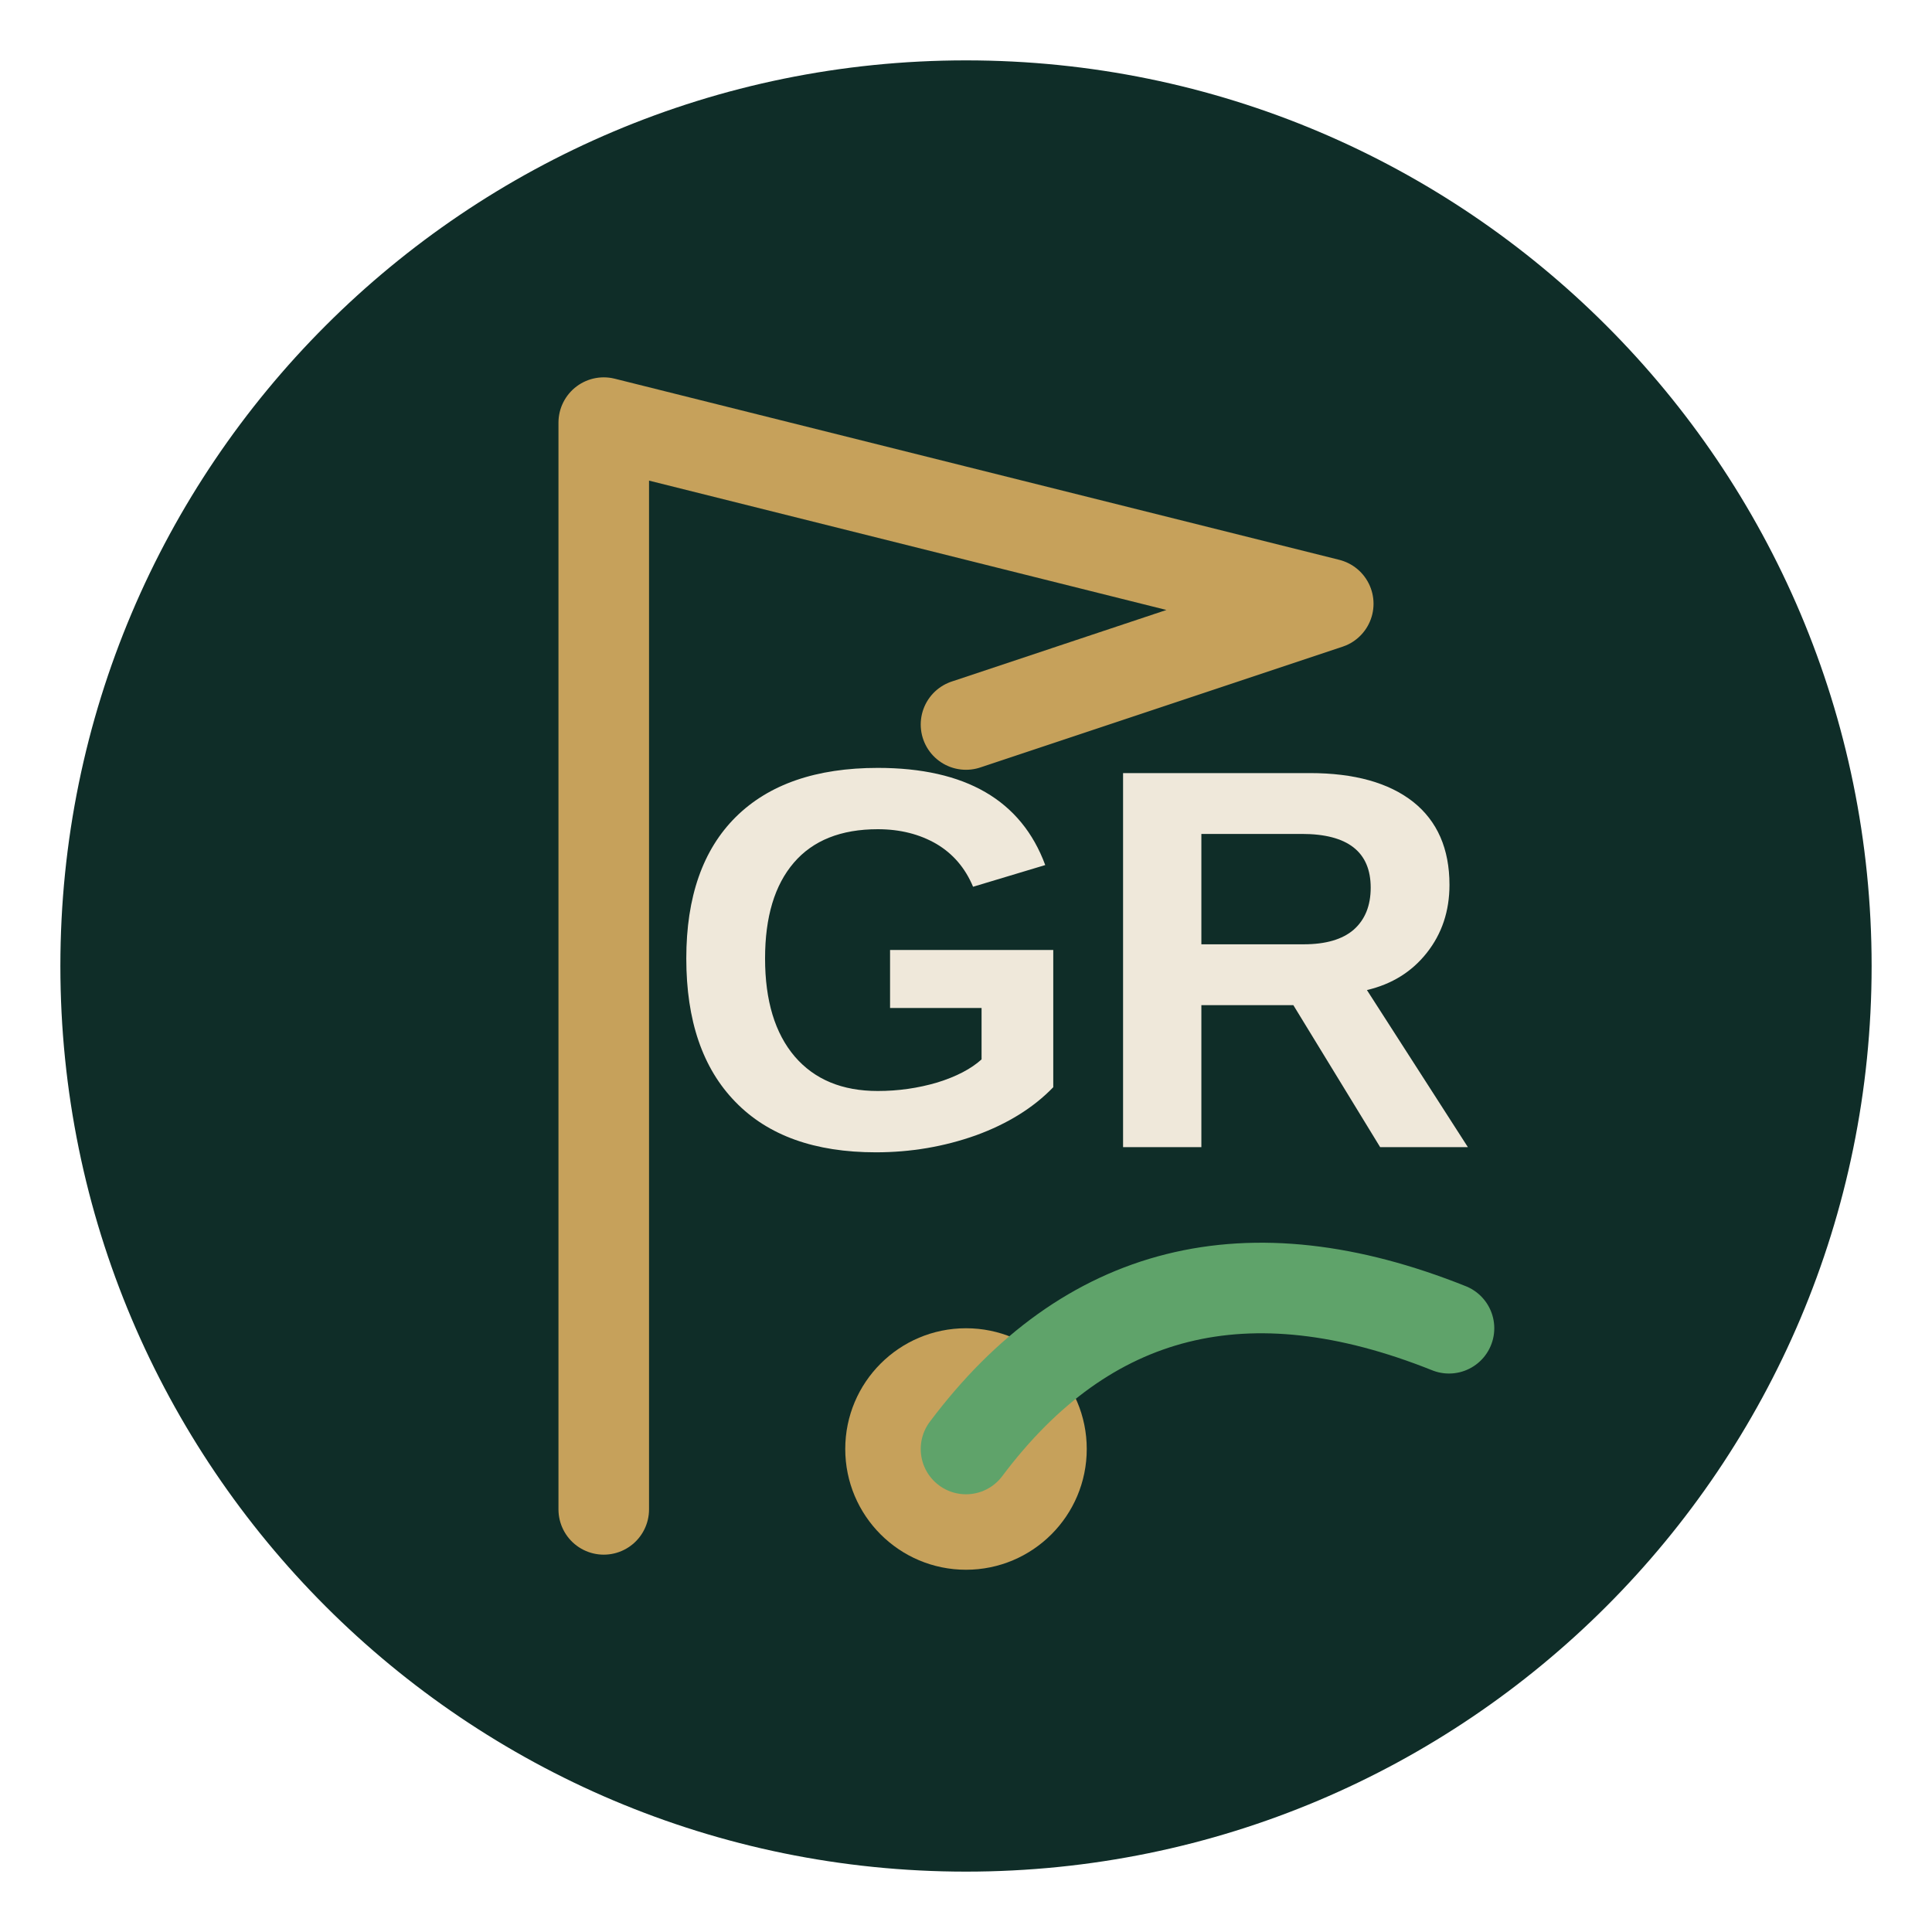
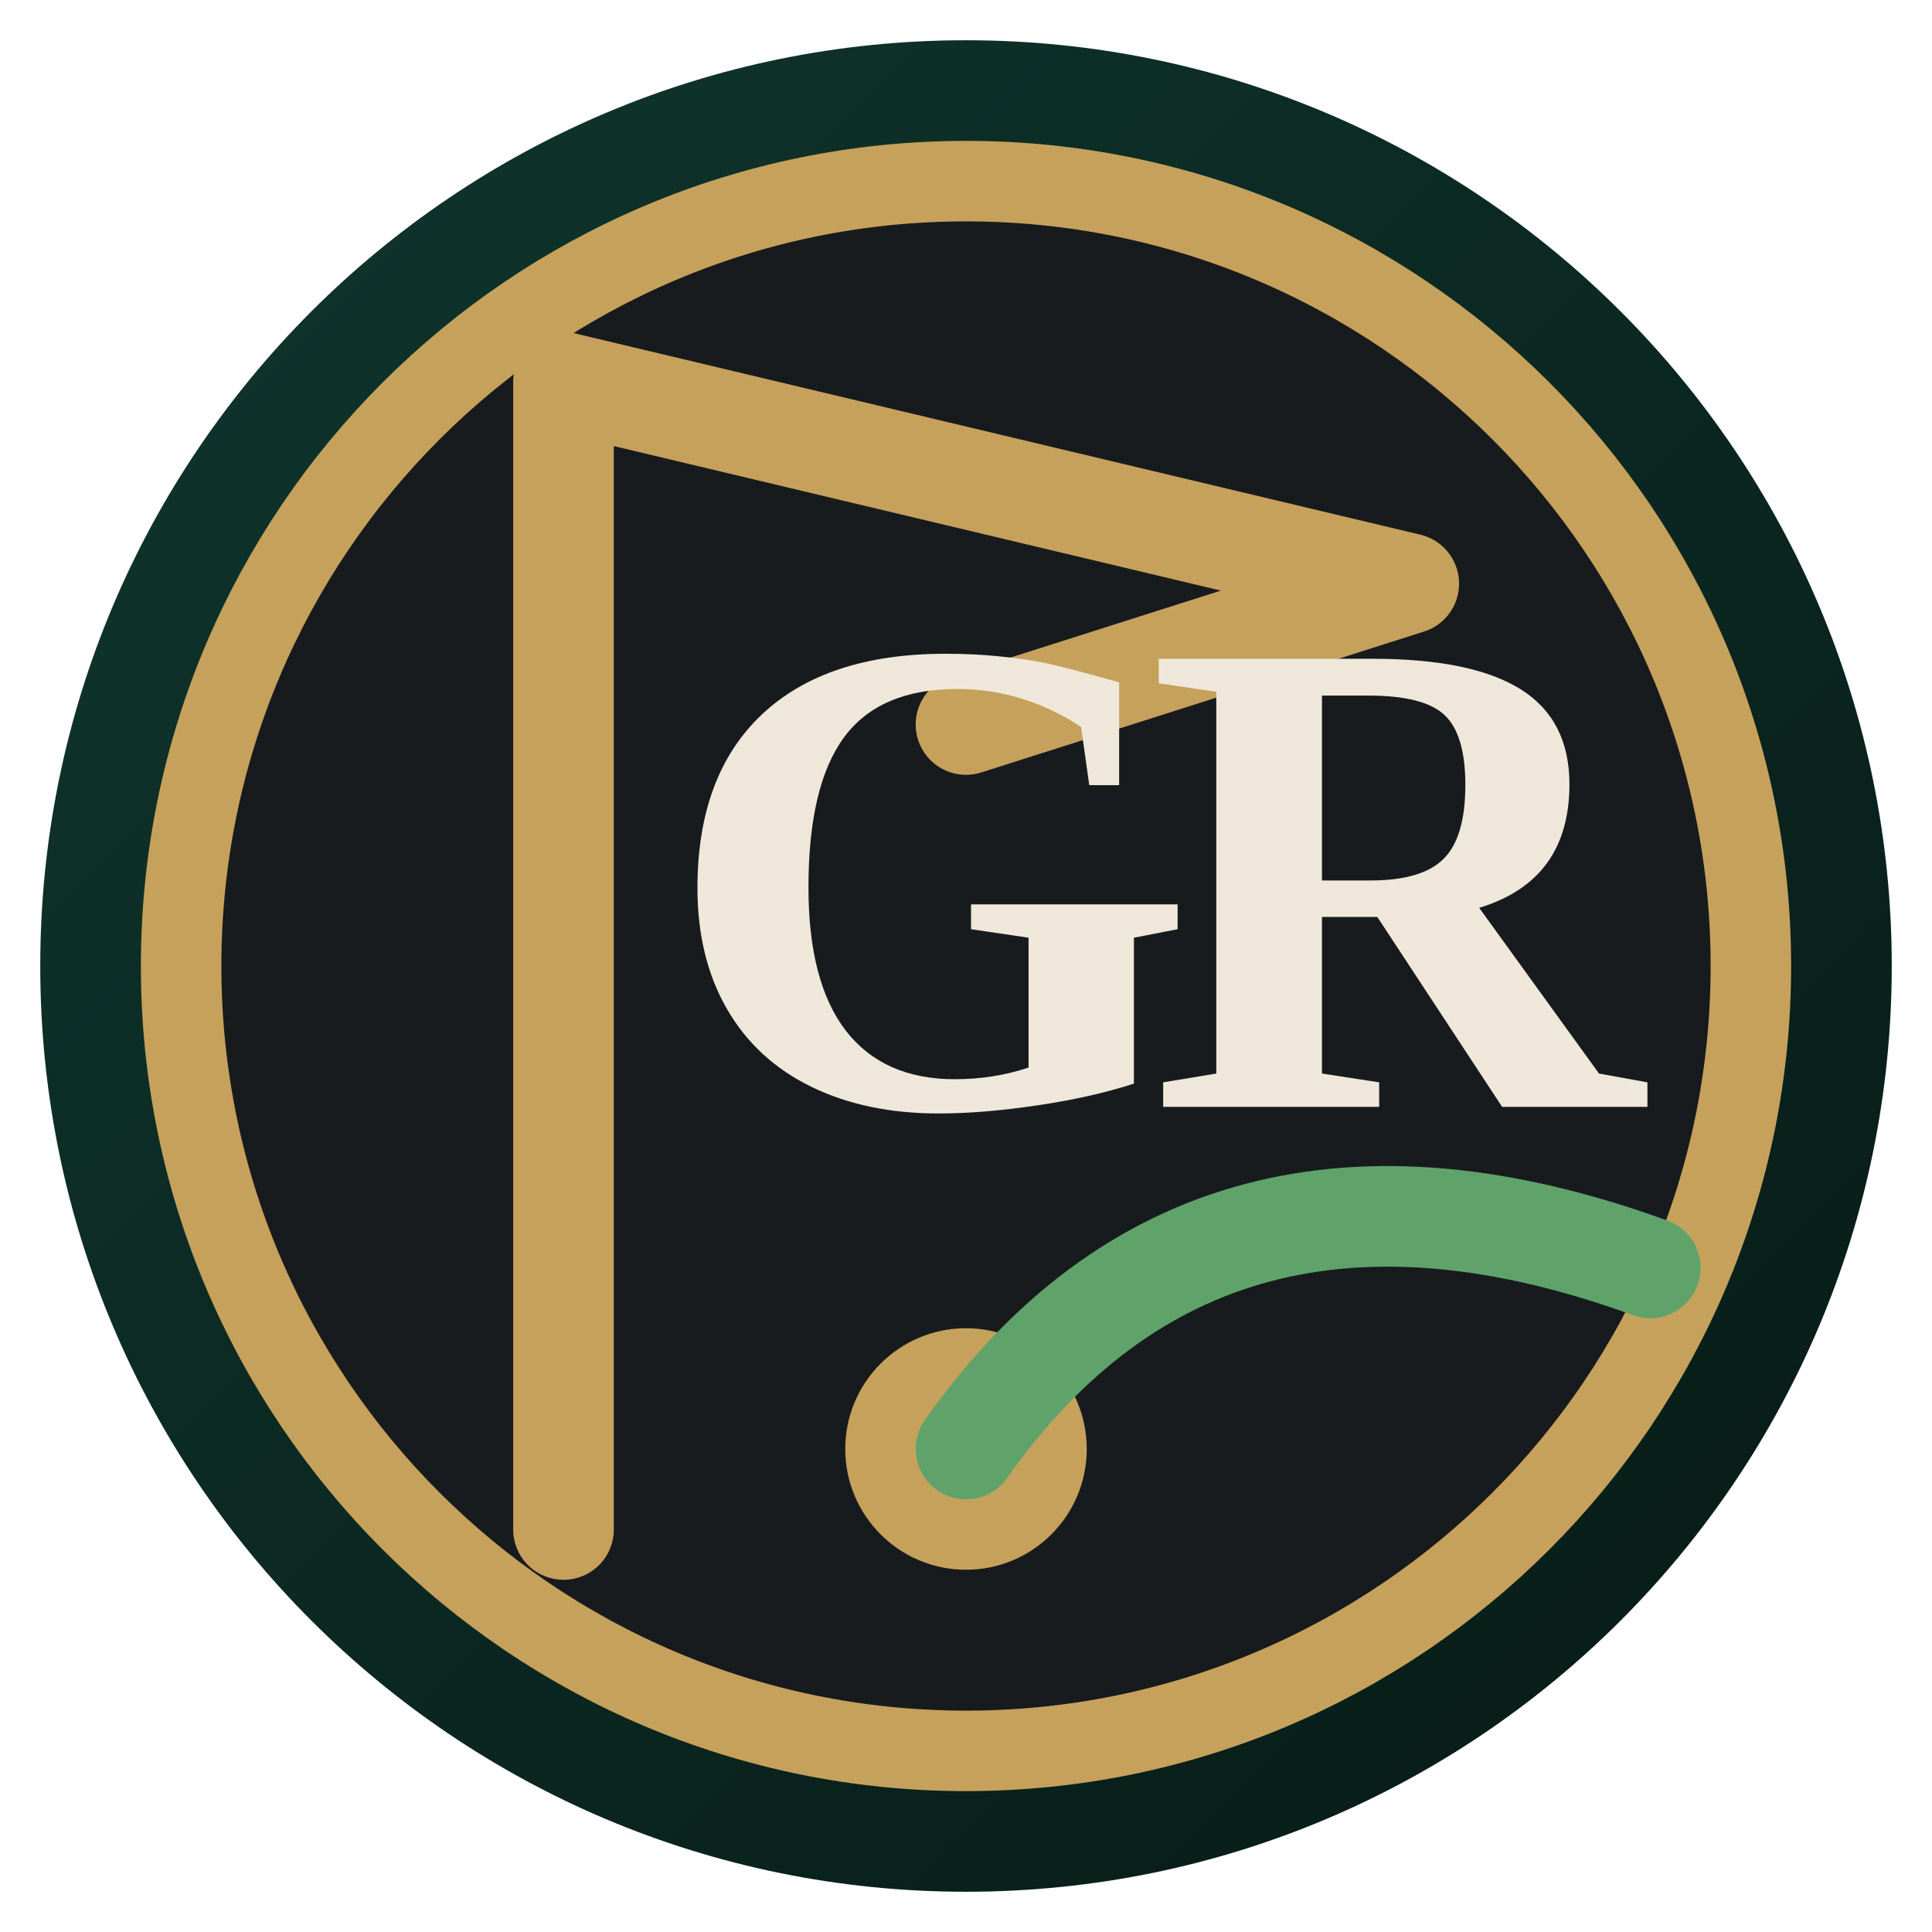
- <svg xmlns="http://www.w3.org/2000/svg" width="64" height="64" viewBox="0 0 64 64" fill="none">
-   <circle cx="32" cy="32" r="30" fill="#0F2D28" />
-   <path d="M20 50V14L44 20L32 24" stroke="#C6A15B" stroke-width="3" stroke-linecap="round" stroke-linejoin="round" />
-   <circle cx="32" cy="48" r="4" fill="#C6A15B" />
-   <path d="M32 48Q38 40 48 44" stroke="#5FA36A" stroke-width="3" fill="none" stroke-linecap="round" />
-   <text x="22" y="38" font-family="Geist, Arial, sans-serif" font-size="18" font-weight="bold" fill="#EFE8DA">G</text>
-   <text x="36" y="38" font-family="Geist, Arial, sans-serif" font-size="18" font-weight="bold" fill="#EFE8DA">R</text>
+ <svg xmlns="http://www.w3.org/2000/svg" width="96" height="96" viewBox="0 0 96 96" fill="none">
+   <defs>
+     <linearGradient id="bg" x1="0" y1="0" x2="96" y2="96" gradientUnits="userSpaceOnUse">
+       <stop stop-color="#10372F" />
+       <stop offset="1" stop-color="#071915" />
+     </linearGradient>
+   </defs>
+   <circle cx="48" cy="48" r="46" fill="url(#bg)" />
+   <circle cx="48" cy="48" r="39" fill="#181B1E" stroke="#C6A15B" stroke-width="4" />
+   <path d="M28 76V19L70 29L48 36" stroke="#C6A15B" stroke-width="5" stroke-linecap="round" stroke-linejoin="round" />
+   <circle cx="48" cy="72" r="6" fill="#C6A15B" />
+   <path d="M48 72Q60 55 82 63" stroke="#5FA36A" stroke-width="5" fill="none" stroke-linecap="round" />
+   <text x="33" y="55" font-family="Georgia, 'Times New Roman', serif" font-size="34" font-weight="900" fill="#EFE8DA">G</text>
+   <text x="57" y="55" font-family="Georgia, 'Times New Roman', serif" font-size="34" font-weight="900" fill="#EFE8DA">R</text>
</svg>
